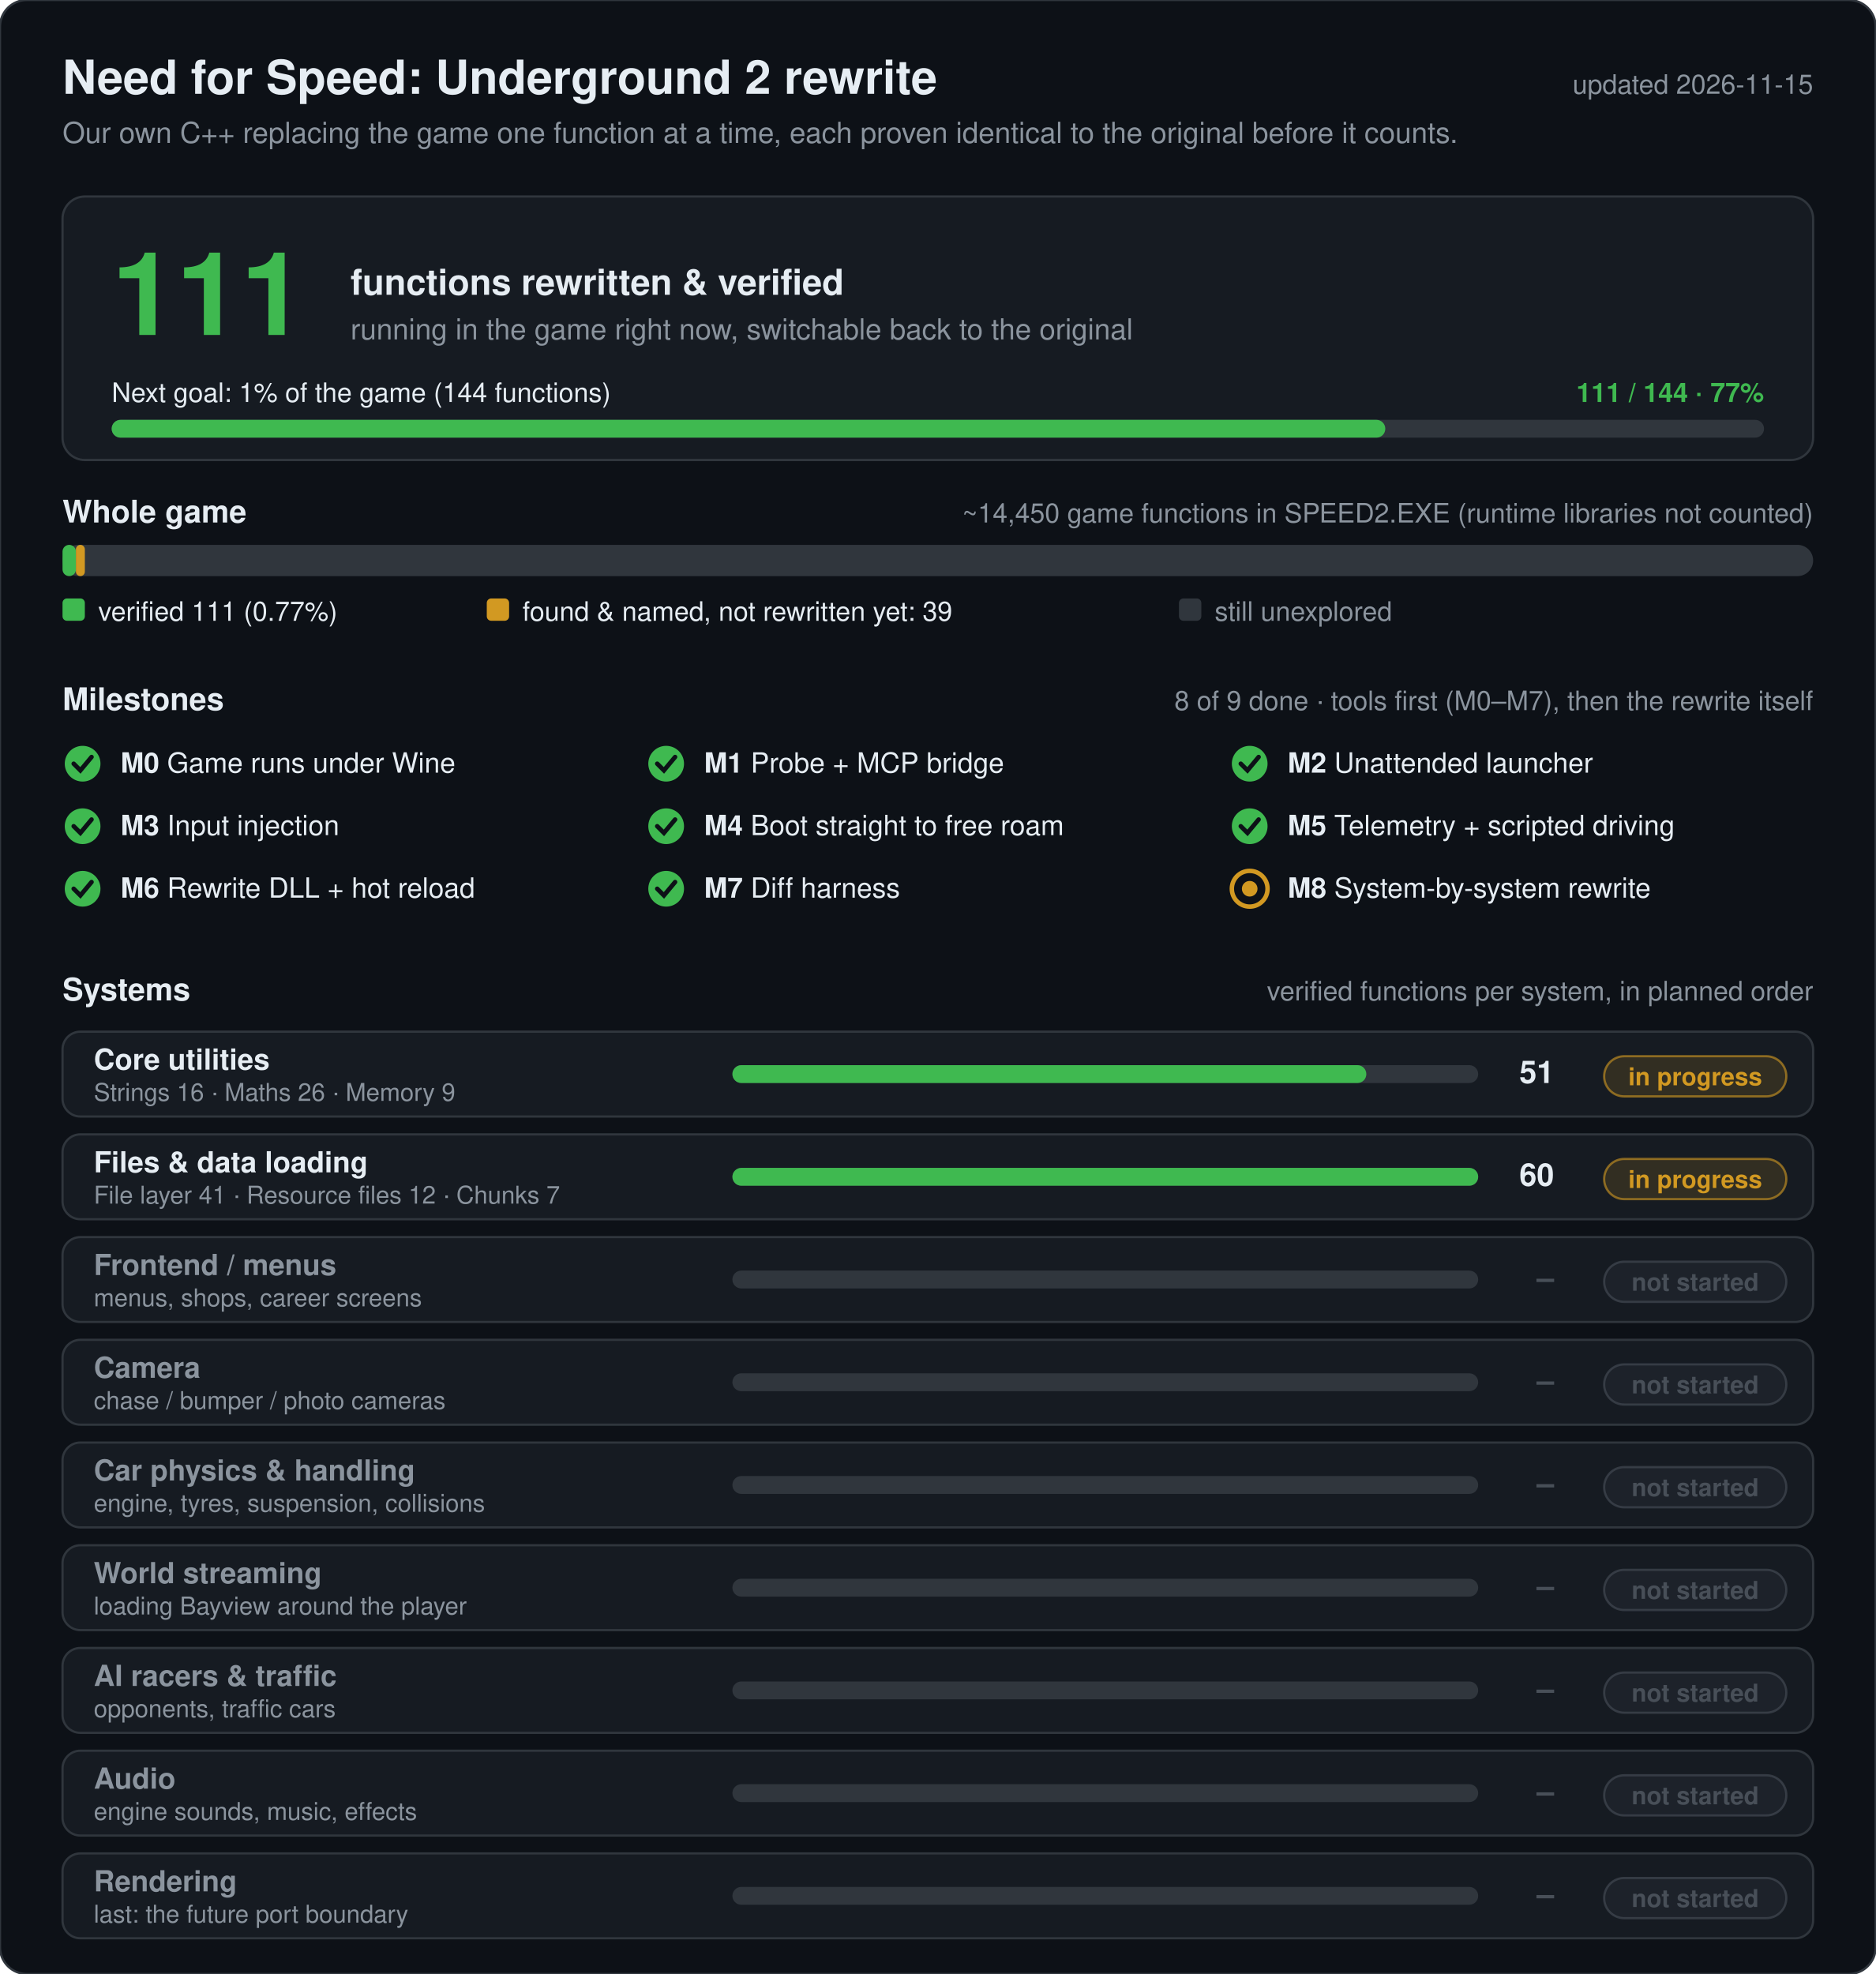
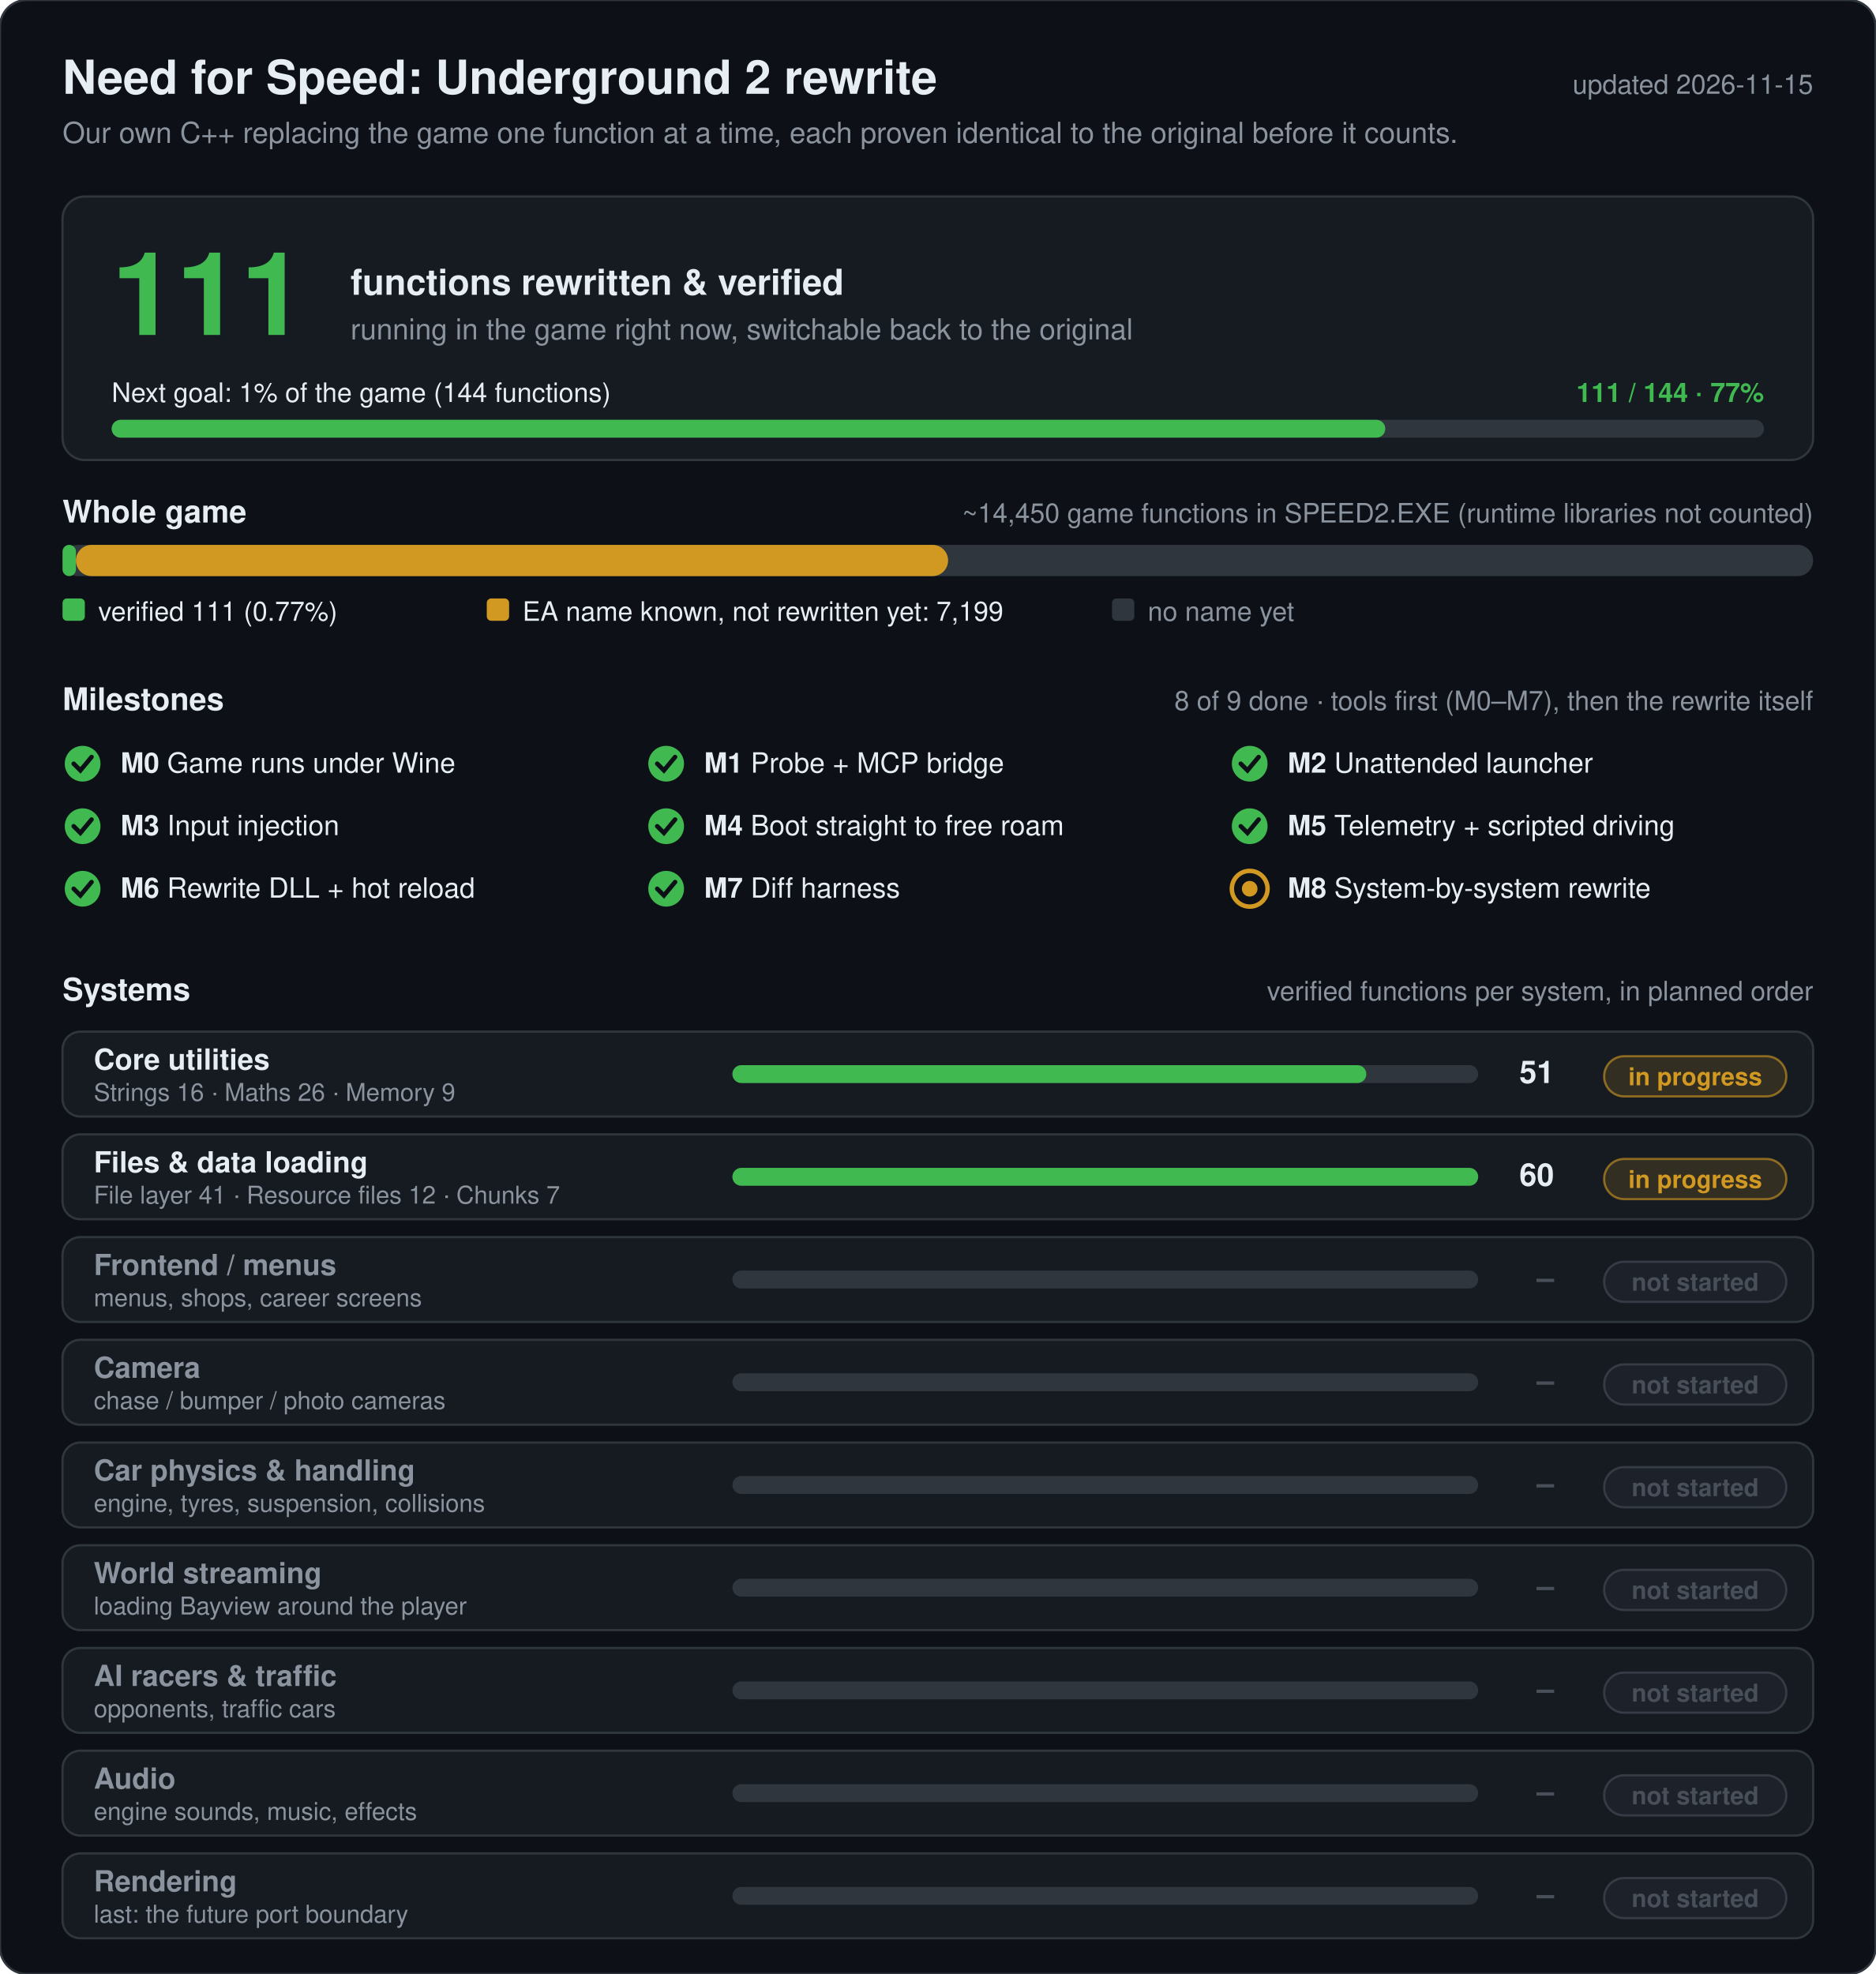
<svg xmlns="http://www.w3.org/2000/svg" width="840" height="884" viewBox="0 0 840 884" font-family="-apple-system, Segoe UI, Helvetica, Arial, sans-serif">
  <rect width="840" height="884" rx="12" fill="#0d1117" stroke="#30363d" />
  <text x="28" y="42" font-size="21" font-weight="700" fill="#e6edf3">Need for Speed: Underground 2 rewrite</text>
  <text x="812" y="42" font-size="12" fill="#8b949e" text-anchor="end">updated 2026-11-15</text>
  <text x="28" y="64" font-size="13" fill="#8b949e">Our own C++ replacing the game one function at a time, each proven identical to the original before it counts.</text>
  <rect x="28" y="88" width="784" height="118" rx="10" fill="#161b22" stroke="#30363d" />
  <text x="50" y="150" font-size="52" font-weight="800" fill="#3fb950">111</text>
  <text x="157" y="132" font-size="16" font-weight="600" fill="#e6edf3">functions rewritten &amp; verified</text>
  <text x="157" y="152" font-size="13" fill="#8b949e">running in the game right now, switchable back to the original</text>
  <text x="50" y="180" font-size="12" fill="#e6edf3">Next goal: 1% of the game (144 functions)</text>
  <text x="790" y="180" font-size="12" font-weight="700" fill="#3fb950" text-anchor="end">111 / 144 · 77%</text>
  <rect x="50" y="188" width="740" height="8" rx="4.0" fill="#30363d" />
  <rect x="50.0" y="188" width="570.4" height="8" rx="4.0" fill="#3fb950" />
  <text x="28" y="234" font-size="14" font-weight="600" fill="#e6edf3">Whole game</text>
  <text x="812" y="234" font-size="12" fill="#8b949e" text-anchor="end">~14,450 game functions in SPEED2.EXE (runtime libraries not counted)</text>
  <rect x="28" y="244" width="784" height="14" rx="7.0" fill="#30363d" />
  <rect x="28.0" y="244" width="6.0" height="14" rx="3.0" fill="#3fb950" />
-   <rect x="34.0" y="244" width="4.0" height="14" rx="2.0" fill="#d29922" />
+   <rect x="34.0" y="244" width="390.6" height="14" rx="7.0" fill="#d29922" />
  <rect x="28" y="268" width="10" height="10" rx="2" fill="#3fb950" />
  <text x="44" y="278" font-size="12" fill="#e6edf3">verified 111 (0.77%)</text>
  <rect x="218" y="268" width="10" height="10" rx="2" fill="#d29922" />
-   <text x="234" y="278" font-size="12" fill="#e6edf3">found &amp; named, not rewritten yet: 39</text>
-   <rect x="528" y="268" width="10" height="10" rx="2" fill="#30363d" />
-   <text x="544" y="278" font-size="12" fill="#8b949e">still unexplored</text>
+   <text x="234" y="278" font-size="12" fill="#e6edf3">EA name known, not rewritten yet: 7,199</text>
+   <rect x="498" y="268" width="10" height="10" rx="2" fill="#30363d" />
+   <text x="514" y="278" font-size="12" fill="#8b949e">no name yet</text>
  <text x="28" y="318" font-size="14" font-weight="600" fill="#e6edf3">Milestones</text>
  <text x="812" y="318" font-size="12" fill="#8b949e" text-anchor="end">8 of 9 done · tools first (M0–M7), then the rewrite itself</text>
  <circle cx="37.0" cy="342" r="8" fill="#3fb950" />
  <path d="M33.0 342 l3 3 l5 -6" stroke="#0d1117" stroke-width="2" fill="none" stroke-linecap="round" />
  <text x="54.0" y="346" font-size="12.5" fill="#e6edf3">
    <tspan font-weight="700">M0</tspan> Game runs under Wine</text>
  <circle cx="298.333" cy="342" r="8" fill="#3fb950" />
  <path d="M294.333 342 l3 3 l5 -6" stroke="#0d1117" stroke-width="2" fill="none" stroke-linecap="round" />
  <text x="315.333" y="346" font-size="12.5" fill="#e6edf3">
    <tspan font-weight="700">M1</tspan> Probe + MCP bridge</text>
  <circle cx="559.667" cy="342" r="8" fill="#3fb950" />
  <path d="M555.667 342 l3 3 l5 -6" stroke="#0d1117" stroke-width="2" fill="none" stroke-linecap="round" />
  <text x="576.667" y="346" font-size="12.5" fill="#e6edf3">
    <tspan font-weight="700">M2</tspan> Unattended launcher</text>
  <circle cx="37.0" cy="370" r="8" fill="#3fb950" />
  <path d="M33.0 370 l3 3 l5 -6" stroke="#0d1117" stroke-width="2" fill="none" stroke-linecap="round" />
  <text x="54.0" y="374" font-size="12.5" fill="#e6edf3">
    <tspan font-weight="700">M3</tspan> Input injection</text>
  <circle cx="298.333" cy="370" r="8" fill="#3fb950" />
  <path d="M294.333 370 l3 3 l5 -6" stroke="#0d1117" stroke-width="2" fill="none" stroke-linecap="round" />
  <text x="315.333" y="374" font-size="12.5" fill="#e6edf3">
    <tspan font-weight="700">M4</tspan> Boot straight to free roam</text>
  <circle cx="559.667" cy="370" r="8" fill="#3fb950" />
  <path d="M555.667 370 l3 3 l5 -6" stroke="#0d1117" stroke-width="2" fill="none" stroke-linecap="round" />
  <text x="576.667" y="374" font-size="12.5" fill="#e6edf3">
    <tspan font-weight="700">M5</tspan> Telemetry + scripted driving</text>
  <circle cx="37.0" cy="398" r="8" fill="#3fb950" />
  <path d="M33.0 398 l3 3 l5 -6" stroke="#0d1117" stroke-width="2" fill="none" stroke-linecap="round" />
  <text x="54.0" y="402" font-size="12.5" fill="#e6edf3">
    <tspan font-weight="700">M6</tspan> Rewrite DLL + hot reload</text>
  <circle cx="298.333" cy="398" r="8" fill="#3fb950" />
  <path d="M294.333 398 l3 3 l5 -6" stroke="#0d1117" stroke-width="2" fill="none" stroke-linecap="round" />
  <text x="315.333" y="402" font-size="12.5" fill="#e6edf3">
    <tspan font-weight="700">M7</tspan> Diff harness</text>
  <circle cx="559.667" cy="398" r="8" fill="none" stroke="#d29922" stroke-width="2" />
  <circle cx="559.667" cy="398" r="3.5" fill="#d29922" />
  <text x="576.667" y="402" font-size="12.5" fill="#e6edf3">
    <tspan font-weight="700">M8</tspan> System-by-system rewrite</text>
  <text x="28" y="448" font-size="14" font-weight="600" fill="#e6edf3">Systems</text>
  <text x="812" y="448" font-size="12" fill="#8b949e" text-anchor="end">verified functions per system, in planned order</text>
  <rect x="28" y="462" width="784" height="38" rx="8" fill="#161b22" stroke="#30363d" />
  <text x="42" y="479" font-size="13" font-weight="600" fill="#e6edf3">Core utilities</text>
  <text x="42" y="493" font-size="11" fill="#8b949e">Strings 16 · Maths 26 · Memory 9</text>
  <rect x="328" y="477" width="334" height="8" rx="4.0" fill="#30363d" />
  <rect x="328.0" y="477" width="283.9" height="8" rx="4.0" fill="#3fb950" />
  <text x="696" y="485" font-size="14" font-weight="700" fill="#e6edf3" text-anchor="end">51</text>
  <rect x="718.4" y="473" width="81.6" height="18" rx="9" fill="#d29922" fill-opacity="0.15" stroke="#d29922" stroke-opacity="0.6" />
  <text x="759.2" y="486" font-size="11" font-weight="600" fill="#d29922" text-anchor="middle">in progress</text>
  <rect x="28" y="508" width="784" height="38" rx="8" fill="#161b22" stroke="#30363d" />
  <text x="42" y="525" font-size="13" font-weight="600" fill="#e6edf3">Files &amp; data loading</text>
  <text x="42" y="539" font-size="11" fill="#8b949e">File layer 41 · Resource files 12 · Chunks 7</text>
  <rect x="328" y="523" width="334" height="8" rx="4.0" fill="#30363d" />
  <rect x="328.0" y="523" width="334.0" height="8" rx="4.0" fill="#3fb950" />
  <text x="696" y="531" font-size="14" font-weight="700" fill="#e6edf3" text-anchor="end">60</text>
  <rect x="718.4" y="519" width="81.6" height="18" rx="9" fill="#d29922" fill-opacity="0.15" stroke="#d29922" stroke-opacity="0.6" />
  <text x="759.2" y="532" font-size="11" font-weight="600" fill="#d29922" text-anchor="middle">in progress</text>
  <rect x="28" y="554" width="784" height="38" rx="8" fill="#161b22" stroke="#30363d" />
  <text x="42" y="571" font-size="13" font-weight="600" fill="#8b949e">Frontend / menus</text>
  <text x="42" y="585" font-size="11" fill="#8b949e">menus, shops, career screens</text>
  <rect x="328" y="569" width="334" height="8" rx="4.0" fill="#30363d" />
  <text x="696" y="577" font-size="14" font-weight="700" fill="#484f58" text-anchor="end">–</text>
  <rect x="718.4" y="565" width="81.6" height="18" rx="9" fill="#484f58" fill-opacity="0.15" stroke="#484f58" stroke-opacity="0.6" />
  <text x="759.2" y="578" font-size="11" font-weight="600" fill="#484f58" text-anchor="middle">not started</text>
  <rect x="28" y="600" width="784" height="38" rx="8" fill="#161b22" stroke="#30363d" />
  <text x="42" y="617" font-size="13" font-weight="600" fill="#8b949e">Camera</text>
  <text x="42" y="631" font-size="11" fill="#8b949e">chase / bumper / photo cameras</text>
  <rect x="328" y="615" width="334" height="8" rx="4.0" fill="#30363d" />
  <text x="696" y="623" font-size="14" font-weight="700" fill="#484f58" text-anchor="end">–</text>
  <rect x="718.4" y="611" width="81.6" height="18" rx="9" fill="#484f58" fill-opacity="0.15" stroke="#484f58" stroke-opacity="0.6" />
  <text x="759.2" y="624" font-size="11" font-weight="600" fill="#484f58" text-anchor="middle">not started</text>
  <rect x="28" y="646" width="784" height="38" rx="8" fill="#161b22" stroke="#30363d" />
  <text x="42" y="663" font-size="13" font-weight="600" fill="#8b949e">Car physics &amp; handling</text>
  <text x="42" y="677" font-size="11" fill="#8b949e">engine, tyres, suspension, collisions</text>
  <rect x="328" y="661" width="334" height="8" rx="4.0" fill="#30363d" />
  <text x="696" y="669" font-size="14" font-weight="700" fill="#484f58" text-anchor="end">–</text>
  <rect x="718.4" y="657" width="81.6" height="18" rx="9" fill="#484f58" fill-opacity="0.15" stroke="#484f58" stroke-opacity="0.6" />
  <text x="759.2" y="670" font-size="11" font-weight="600" fill="#484f58" text-anchor="middle">not started</text>
  <rect x="28" y="692" width="784" height="38" rx="8" fill="#161b22" stroke="#30363d" />
  <text x="42" y="709" font-size="13" font-weight="600" fill="#8b949e">World streaming</text>
  <text x="42" y="723" font-size="11" fill="#8b949e">loading Bayview around the player</text>
  <rect x="328" y="707" width="334" height="8" rx="4.0" fill="#30363d" />
  <text x="696" y="715" font-size="14" font-weight="700" fill="#484f58" text-anchor="end">–</text>
  <rect x="718.4" y="703" width="81.6" height="18" rx="9" fill="#484f58" fill-opacity="0.15" stroke="#484f58" stroke-opacity="0.6" />
  <text x="759.2" y="716" font-size="11" font-weight="600" fill="#484f58" text-anchor="middle">not started</text>
  <rect x="28" y="738" width="784" height="38" rx="8" fill="#161b22" stroke="#30363d" />
  <text x="42" y="755" font-size="13" font-weight="600" fill="#8b949e">AI racers &amp; traffic</text>
  <text x="42" y="769" font-size="11" fill="#8b949e">opponents, traffic cars</text>
  <rect x="328" y="753" width="334" height="8" rx="4.0" fill="#30363d" />
  <text x="696" y="761" font-size="14" font-weight="700" fill="#484f58" text-anchor="end">–</text>
  <rect x="718.4" y="749" width="81.6" height="18" rx="9" fill="#484f58" fill-opacity="0.15" stroke="#484f58" stroke-opacity="0.6" />
  <text x="759.2" y="762" font-size="11" font-weight="600" fill="#484f58" text-anchor="middle">not started</text>
  <rect x="28" y="784" width="784" height="38" rx="8" fill="#161b22" stroke="#30363d" />
  <text x="42" y="801" font-size="13" font-weight="600" fill="#8b949e">Audio</text>
  <text x="42" y="815" font-size="11" fill="#8b949e">engine sounds, music, effects</text>
  <rect x="328" y="799" width="334" height="8" rx="4.0" fill="#30363d" />
  <text x="696" y="807" font-size="14" font-weight="700" fill="#484f58" text-anchor="end">–</text>
  <rect x="718.4" y="795" width="81.6" height="18" rx="9" fill="#484f58" fill-opacity="0.15" stroke="#484f58" stroke-opacity="0.6" />
  <text x="759.2" y="808" font-size="11" font-weight="600" fill="#484f58" text-anchor="middle">not started</text>
  <rect x="28" y="830" width="784" height="38" rx="8" fill="#161b22" stroke="#30363d" />
  <text x="42" y="847" font-size="13" font-weight="600" fill="#8b949e">Rendering</text>
  <text x="42" y="861" font-size="11" fill="#8b949e">last: the future port boundary</text>
  <rect x="328" y="845" width="334" height="8" rx="4.0" fill="#30363d" />
  <text x="696" y="853" font-size="14" font-weight="700" fill="#484f58" text-anchor="end">–</text>
  <rect x="718.4" y="841" width="81.6" height="18" rx="9" fill="#484f58" fill-opacity="0.15" stroke="#484f58" stroke-opacity="0.6" />
  <text x="759.2" y="854" font-size="11" font-weight="600" fill="#484f58" text-anchor="middle">not started</text>
</svg>
